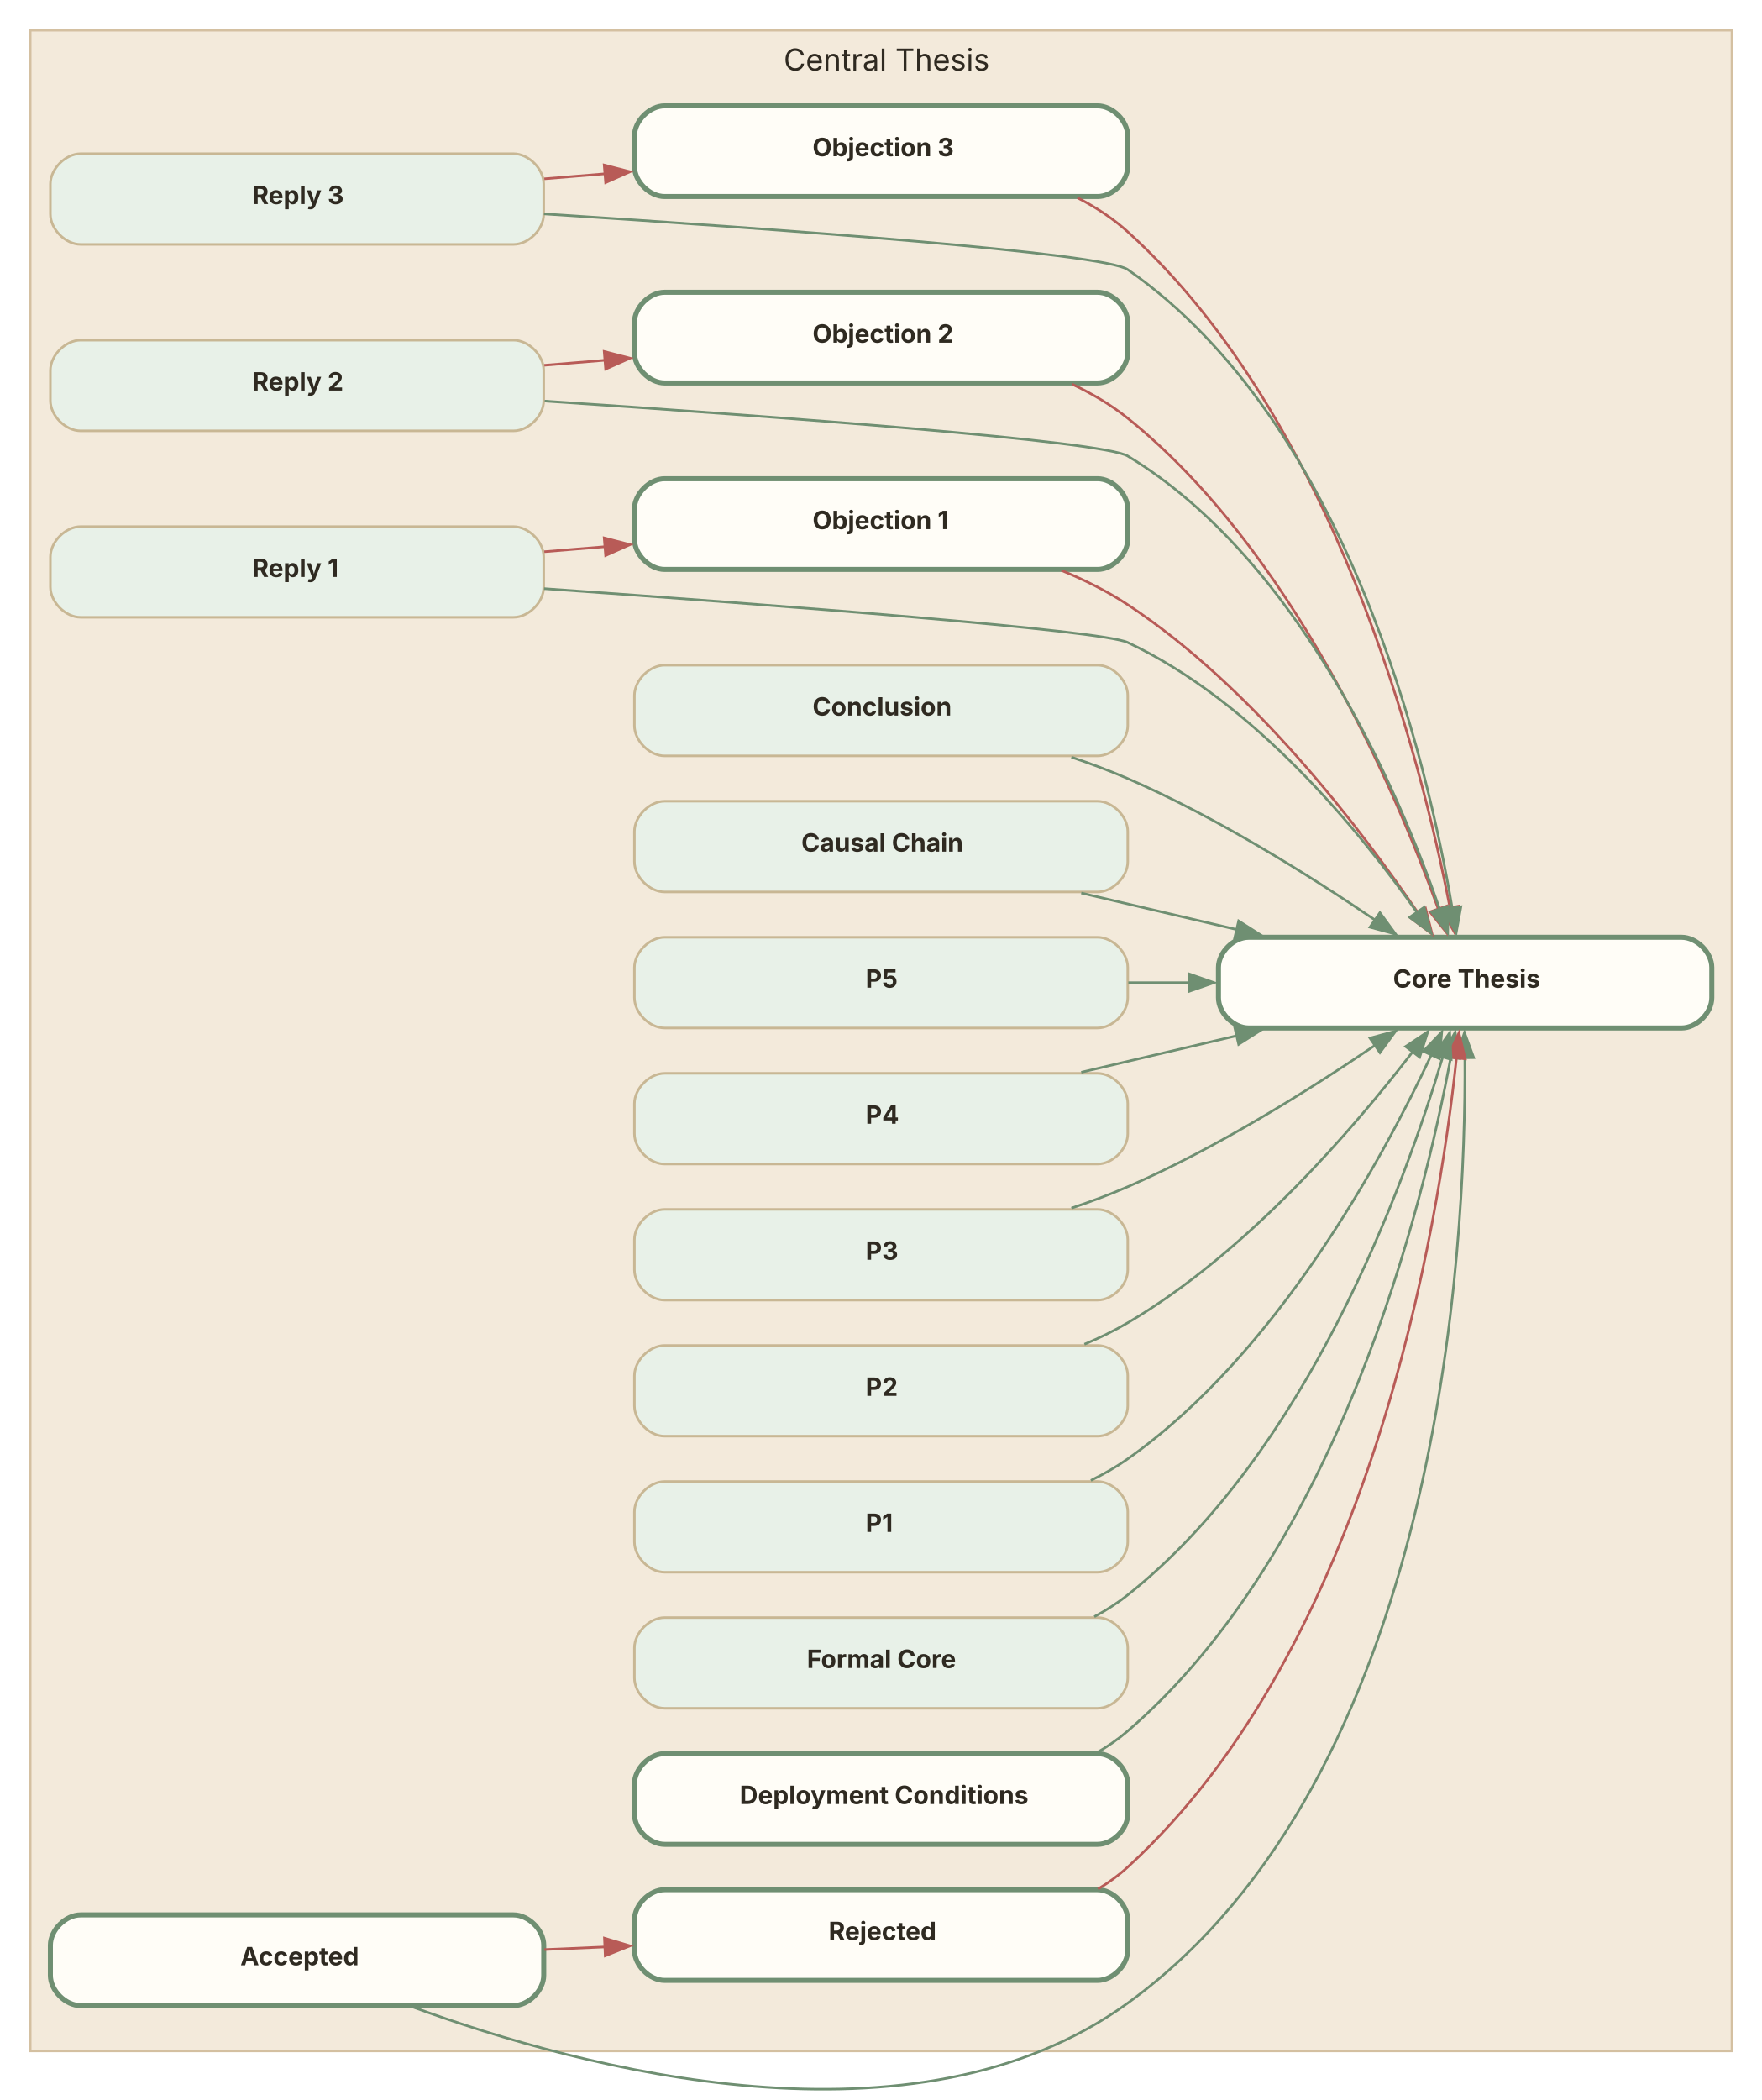
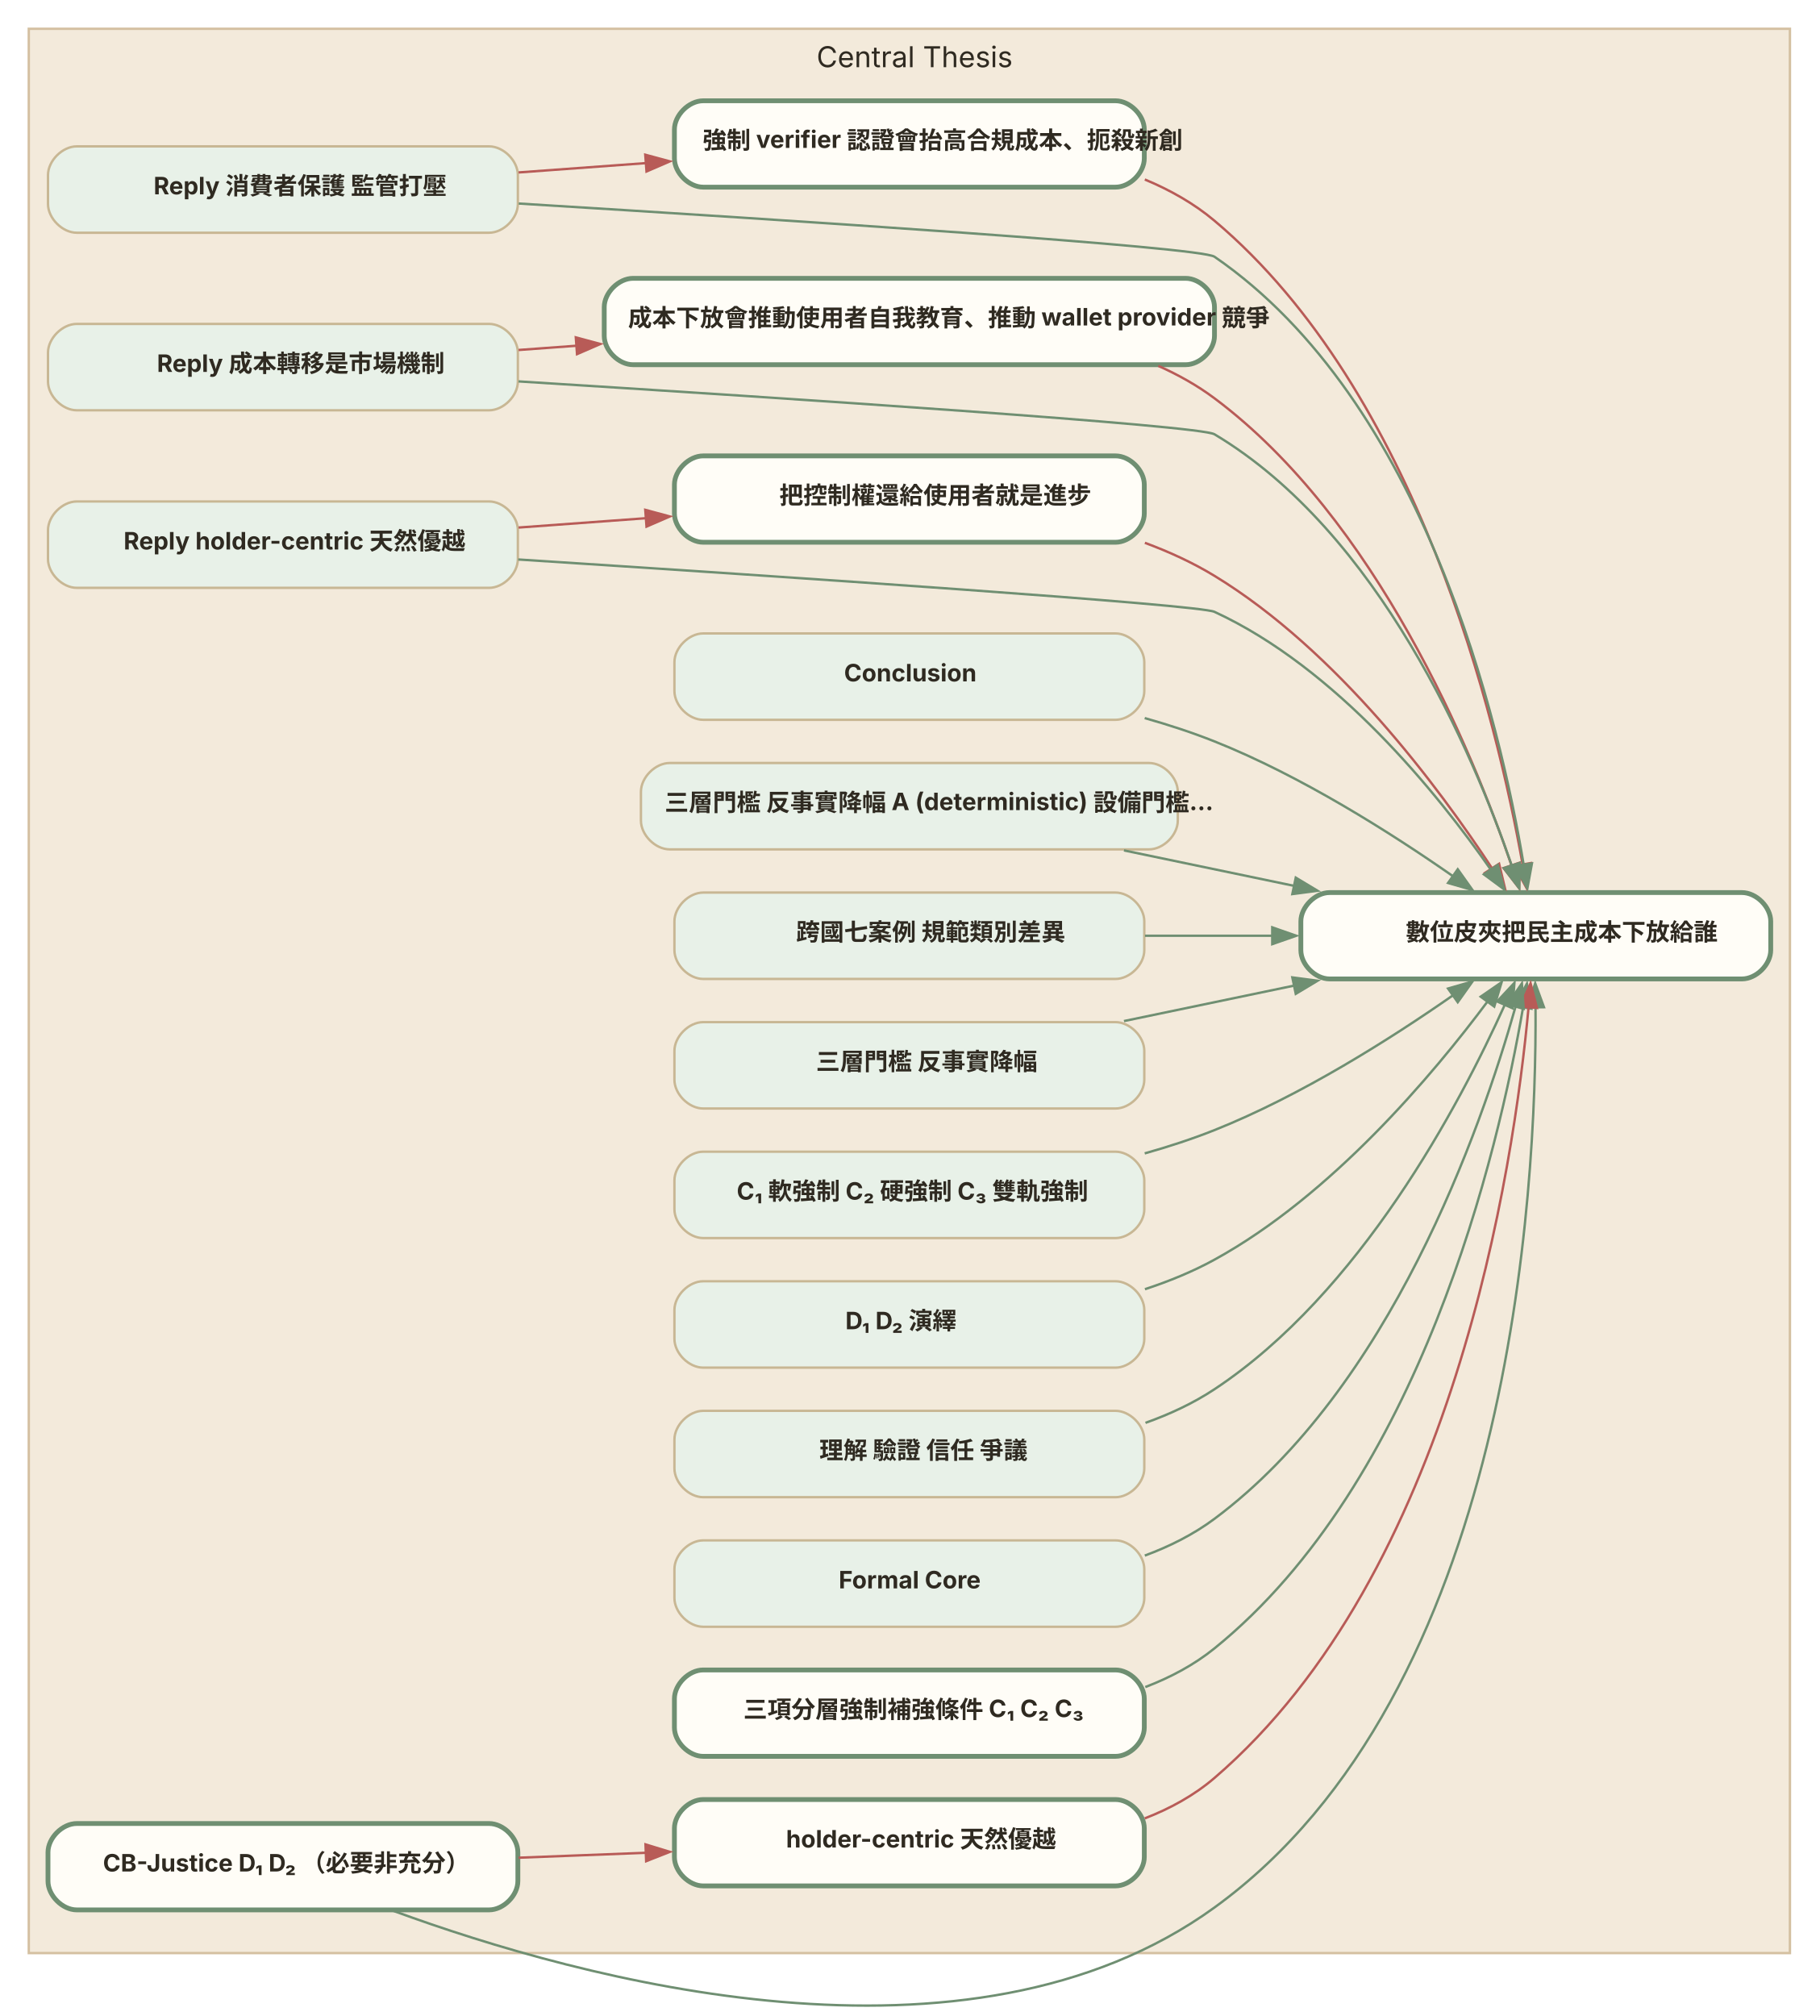
- <svg xmlns="http://www.w3.org/2000/svg" xmlns:xlink="http://www.w3.org/1999/xlink" class="argdown-summary-map" width="604pt" height="720pt" viewBox="0.00 0.00 604.00 720.00">
-   <g id="graph0" class="graph" transform="scale(0.863859 0.863859) rotate(0) translate(4 829.47)">
+ <svg xmlns="http://www.w3.org/2000/svg" xmlns:xlink="http://www.w3.org/1999/xlink" class="argdown-summary-map" width="650pt" height="720pt" viewBox="0.00 0.00 650.00 720.00">
+   <g id="graph0" class="graph" transform="scale(0.856916 0.856916) rotate(0) translate(4 836.22)">
    <g id="clust1" class="cluster">
-       <polygon fill="#f3eadb" stroke="#d4c0a1" points="8,-15.47 8,-817.47 683.52,-817.47 683.52,-15.47 8,-15.47" />
-       <text xml:space="preserve" text-anchor="start" x="307.08" y="-801.47" font-family="Inter, ui-sans-serif, system-ui, -apple-system, BlinkMacSystemFont, Segoe UI, sans-serif" font-size="12.00" fill="#2f2a21">Central Thesis</text>
+       <polygon fill="#f3eadb" stroke="#d4c0a1" points="8,-22.22 8,-824.22 742.02,-824.22 742.02,-22.22 8,-22.22" />
+       <text xml:space="preserve" text-anchor="start" x="336.33" y="-808.22" font-family="Inter, ui-sans-serif, system-ui, -apple-system, BlinkMacSystemFont, Segoe UI, sans-serif" font-size="12.00" fill="#2f2a21">Central Thesis</text>
    </g>
    <g id="node1" class="node">
      <g id="a_node1">
-         <a xlink:title="Core Thesis">
-           <path fill="#fffdf7" stroke="#6f8f72" stroke-width="2" d="M663.52,-457.47C663.52,-457.47 491.68,-457.47 491.68,-457.47 485.68,-457.47 479.68,-451.47 479.68,-445.47 479.68,-445.47 479.68,-433.47 479.68,-433.47 479.68,-427.47 485.68,-421.47 491.68,-421.47 491.68,-421.47 663.52,-421.47 663.52,-421.47 669.52,-421.47 675.52,-427.47 675.52,-433.47 675.52,-433.47 675.52,-445.47 675.52,-445.47 675.52,-451.47 669.52,-457.47 663.52,-457.47" />
-           <text xml:space="preserve" text-anchor="start" x="548.98" y="-437.47" font-family="Inter, ui-sans-serif, system-ui, -apple-system, BlinkMacSystemFont, Segoe UI, sans-serif" font-weight="bold" font-size="10.00" fill="#2f2a21">Core Thesis</text>
+         <a xlink:title="數位皮夾把民主成本下放給誰">
+           <path fill="#fffdf7" stroke="#6f8f72" stroke-width="2" d="M722.02,-464.22C722.02,-464.22 550.18,-464.22 550.18,-464.22 544.18,-464.22 538.18,-458.22 538.18,-452.22 538.18,-452.22 538.18,-440.22 538.18,-440.22 538.18,-434.22 544.18,-428.22 550.18,-428.22 550.18,-428.22 722.02,-428.22 722.02,-428.22 728.02,-428.22 734.02,-434.22 734.02,-440.22 734.02,-440.22 734.02,-452.22 734.02,-452.22 734.02,-458.22 728.02,-464.22 722.02,-464.22" />
+           <text xml:space="preserve" text-anchor="start" x="581.92" y="-444.22" font-family="Inter, ui-sans-serif, system-ui, -apple-system, BlinkMacSystemFont, Segoe UI, sans-serif" font-weight="bold" font-size="10.00" fill="#2f2a21">數位皮夾把民主成本下放給誰</text>
        </a>
      </g>
    </g>
    <g id="node2" class="node">
      <g id="a_node2">
-         <a xlink:title="Accepted">
-           <path fill="#fffdf7" stroke="#6f8f72" stroke-width="2" d="M199.84,-69.47C199.84,-69.47 28,-69.47 28,-69.47 22,-69.47 16,-63.47 16,-57.47 16,-57.47 16,-45.47 16,-45.47 16,-39.47 22,-33.47 28,-33.47 28,-33.47 199.84,-33.47 199.84,-33.47 205.84,-33.47 211.84,-39.47 211.84,-45.47 211.84,-45.47 211.84,-57.47 211.84,-57.47 211.84,-63.47 205.84,-69.47 199.84,-69.47" />
-           <text xml:space="preserve" text-anchor="start" x="91.41" y="-49.47" font-family="Inter, ui-sans-serif, system-ui, -apple-system, BlinkMacSystemFont, Segoe UI, sans-serif" font-weight="bold" font-size="10.00" fill="#2f2a21">Accepted</text>
+         <a xlink:title="CB-Justice D₁ D₂ （必要非充分）">
+           <path fill="#fffdf7" stroke="#6f8f72" stroke-width="2" d="M199.84,-76.22C199.84,-76.22 28,-76.22 28,-76.22 22,-76.22 16,-70.22 16,-64.22 16,-64.22 16,-52.22 16,-52.22 16,-46.22 22,-40.22 28,-40.22 28,-40.22 199.84,-40.22 199.84,-40.22 205.84,-40.22 211.84,-46.22 211.84,-52.22 211.84,-52.22 211.84,-64.22 211.84,-64.22 211.84,-70.22 205.84,-76.22 199.84,-76.22" />
+           <text xml:space="preserve" text-anchor="start" x="38.91" y="-56.22" font-family="Inter, ui-sans-serif, system-ui, -apple-system, BlinkMacSystemFont, Segoe UI, sans-serif" font-weight="bold" font-size="10.00" fill="#2f2a21">CB-Justice D₁ D₂ （必要非充分）</text>
        </a>
      </g>
    </g>
    <g id="edge2" class="edge">
      <g id="a_edge2">
        <a xlink:title="support">
-           <path fill="none" stroke="#6f8f72" d="M159.49,-33.04C227.73,-8.07 359.09,26.8 443.68,-34.47 567.42,-124.09 578.02,-332.56 577.5,-409.9" />
-           <polygon fill="#6f8f72" stroke="#6f8f72" points="574,-409.59 577.35,-419.64 581,-409.69 574,-409.59" />
+           <path fill="none" stroke="#6f8f72" d="M160.06,-39.78C238.04,-11.2 399.44,33.19 502.18,-41.22 625.91,-130.84 636.52,-339.32 635.99,-416.66" />
+           <polygon fill="#6f8f72" stroke="#6f8f72" points="632.5,-416.34 635.85,-426.39 639.5,-416.44 632.5,-416.34" />
        </a>
      </g>
    </g>
    <g id="node4" class="node">
      <g id="a_node4">
-         <a xlink:title="Rejected">
-           <path fill="#fffdf7" stroke="#6f8f72" stroke-width="2" d="M431.68,-79.47C431.68,-79.47 259.84,-79.47 259.84,-79.47 253.84,-79.47 247.84,-73.47 247.84,-67.47 247.84,-67.47 247.84,-55.47 247.84,-55.47 247.84,-49.47 253.84,-43.47 259.84,-43.47 259.84,-43.47 431.68,-43.47 431.68,-43.47 437.68,-43.47 443.68,-49.47 443.68,-55.47 443.68,-55.47 443.68,-67.47 443.68,-67.47 443.68,-73.47 437.68,-79.47 431.68,-79.47" />
-           <text xml:space="preserve" text-anchor="start" x="324.92" y="-59.47" font-family="Inter, ui-sans-serif, system-ui, -apple-system, BlinkMacSystemFont, Segoe UI, sans-serif" font-weight="bold" font-size="10.00" fill="#2f2a21">Rejected</text>
+         <a xlink:title="holder-centric 天然優越">
+           <path fill="#fffdf7" stroke="#6f8f72" stroke-width="2" d="M460.93,-86.22C460.93,-86.22 289.09,-86.22 289.09,-86.22 283.09,-86.22 277.09,-80.22 277.09,-74.22 277.09,-74.22 277.09,-62.22 277.09,-62.22 277.09,-56.22 283.09,-50.22 289.09,-50.22 289.09,-50.22 460.93,-50.22 460.93,-50.22 466.93,-50.22 472.93,-56.22 472.93,-62.22 472.93,-62.22 472.93,-74.22 472.93,-74.22 472.93,-80.22 466.93,-86.22 460.93,-86.22" />
+           <text xml:space="preserve" text-anchor="start" x="323.61" y="-66.22" font-family="Inter, ui-sans-serif, system-ui, -apple-system, BlinkMacSystemFont, Segoe UI, sans-serif" font-weight="bold" font-size="10.00" fill="#2f2a21">holder-centric 天然優越</text>
        </a>
      </g>
    </g>
    <g id="edge11" class="edge">
      <g id="a_edge11">
        <a xlink:title="attack">
-           <path fill="none" stroke="#b85b57" d="M212.06,-55.7C220.05,-56.04 228.17,-56.4 236.24,-56.75" />
-           <polygon fill="#b85b57" stroke="#b85b57" points="235.94,-60.24 246.09,-57.18 236.25,-53.24 235.94,-60.24" />
+           <path fill="none" stroke="#b85b57" d="M212.13,-61.97C229.45,-62.64 247.58,-63.34 265.2,-64.02" />
+           <polygon fill="#b85b57" stroke="#b85b57" points="265.04,-67.52 275.17,-64.41 265.31,-60.52 265.04,-67.52" />
        </a>
      </g>
    </g>
    <g id="node3" class="node">
      <g id="a_node3">
-         <a xlink:title="Deployment Conditions">
-           <path fill="#fffdf7" stroke="#6f8f72" stroke-width="2" d="M431.68,-133.47C431.68,-133.47 259.84,-133.47 259.84,-133.47 253.84,-133.47 247.84,-127.47 247.84,-121.47 247.84,-121.47 247.84,-109.47 247.84,-109.47 247.84,-103.47 253.84,-97.47 259.84,-97.47 259.84,-97.47 431.68,-97.47 431.68,-97.47 437.68,-97.47 443.68,-103.47 443.68,-109.47 443.68,-109.47 443.68,-121.47 443.68,-121.47 443.68,-127.47 437.68,-133.47 431.68,-133.47" />
-           <text xml:space="preserve" text-anchor="start" x="289.65" y="-113.47" font-family="Inter, ui-sans-serif, system-ui, -apple-system, BlinkMacSystemFont, Segoe UI, sans-serif" font-weight="bold" font-size="10.00" fill="#2f2a21">Deployment Conditions</text>
+         <a xlink:title="三項分層強制補強條件 C₁ C₂ C₃">
+           <path fill="#fffdf7" stroke="#6f8f72" stroke-width="2" d="M460.93,-140.22C460.93,-140.22 289.09,-140.22 289.09,-140.22 283.09,-140.22 277.09,-134.22 277.09,-128.22 277.09,-128.22 277.09,-116.22 277.09,-116.22 277.09,-110.22 283.09,-104.22 289.09,-104.22 289.09,-104.22 460.93,-104.22 460.93,-104.22 466.93,-104.22 472.93,-110.22 472.93,-116.22 472.93,-116.22 472.93,-128.22 472.93,-128.22 472.93,-134.22 466.93,-140.22 460.93,-140.22" />
+           <text xml:space="preserve" text-anchor="start" x="305.83" y="-120.22" font-family="Inter, ui-sans-serif, system-ui, -apple-system, BlinkMacSystemFont, Segoe UI, sans-serif" font-weight="bold" font-size="10.00" fill="#2f2a21">三項分層強制補強條件 C₁ C₂ C₃</text>
        </a>
      </g>
    </g>
    <g id="edge9" class="edge">
      <g id="a_edge9">
        <a xlink:title="support">
-           <path fill="none" stroke="#6f8f72" d="M431.18,-133.71C435.63,-136.26 439.84,-139.16 443.68,-142.47 527.59,-214.71 560.93,-350.42 571.94,-410.07" />
-           <polygon fill="#6f8f72" stroke="#6f8f72" points="568.47,-410.54 573.65,-419.78 575.37,-409.33 568.47,-410.54" />
+           <path fill="none" stroke="#6f8f72" d="M473.34,-133.09C483.76,-137.07 493.65,-142.32 502.18,-149.22 588.24,-218.88 620.43,-355.97 630.8,-416.4" />
+           <polygon fill="#6f8f72" stroke="#6f8f72" points="627.34,-416.95 632.4,-426.26 634.25,-415.83 627.34,-416.95" />
        </a>
      </g>
    </g>
    <g id="edge12" class="edge">
      <g id="a_edge12">
        <a xlink:title="attack">
-           <path fill="none" stroke="#b85b57" d="M431.86,-79.72C436.09,-82.27 440.07,-85.17 443.68,-88.47 540.15,-176.59 567.04,-342.01 574.17,-409.57" />
-           <polygon fill="#b85b57" stroke="#b85b57" points="570.68,-409.89 575.14,-419.5 577.65,-409.21 570.68,-409.89" />
+           <path fill="none" stroke="#b85b57" d="M473.12,-78.36C483.69,-82.45 493.68,-87.92 502.18,-95.22 601.72,-180.75 626.91,-348.96 633.12,-416.81" />
+           <polygon fill="#b85b57" stroke="#b85b57" points="629.6,-416.73 633.92,-426.4 636.58,-416.14 629.6,-416.73" />
        </a>
      </g>
    </g>
    <g id="node5" class="node">
      <g id="a_node5">
-         <a xlink:title="Objection 1">
-           <path fill="#fffdf7" stroke="#6f8f72" stroke-width="2" d="M431.68,-639.47C431.68,-639.47 259.84,-639.47 259.84,-639.47 253.84,-639.47 247.84,-633.47 247.84,-627.47 247.84,-627.47 247.84,-615.47 247.84,-615.47 247.84,-609.47 253.84,-603.47 259.84,-603.47 259.84,-603.47 431.68,-603.47 431.68,-603.47 437.68,-603.47 443.68,-609.47 443.68,-615.47 443.68,-615.47 443.68,-627.47 443.68,-627.47 443.68,-633.47 437.68,-639.47 431.68,-639.47" />
-           <text xml:space="preserve" text-anchor="start" x="318.53" y="-619.47" font-family="Inter, ui-sans-serif, system-ui, -apple-system, BlinkMacSystemFont, Segoe UI, sans-serif" font-weight="bold" font-size="10.00" fill="#2f2a21">Objection 1</text>
+         <a xlink:title="把控制權還給使用者就是進步">
+           <path fill="#fffdf7" stroke="#6f8f72" stroke-width="2" d="M460.93,-646.22C460.93,-646.22 289.09,-646.22 289.09,-646.22 283.09,-646.22 277.09,-640.22 277.09,-634.22 277.09,-634.22 277.09,-622.22 277.09,-622.22 277.09,-616.22 283.09,-610.22 289.09,-610.22 289.09,-610.22 460.93,-610.22 460.93,-610.22 466.93,-610.22 472.93,-616.22 472.93,-622.22 472.93,-622.22 472.93,-634.22 472.93,-634.22 472.93,-640.22 466.93,-646.22 460.93,-646.22" />
+           <text xml:space="preserve" text-anchor="start" x="320.83" y="-626.22" font-family="Inter, ui-sans-serif, system-ui, -apple-system, BlinkMacSystemFont, Segoe UI, sans-serif" font-weight="bold" font-size="10.00" fill="#2f2a21">把控制權還給使用者就是進步</text>
        </a>
      </g>
    </g>
    <g id="edge14" class="edge">
      <g id="a_edge14">
        <a xlink:title="attack">
-           <path fill="none" stroke="#b85b57" d="M417.38,-603.07C426.59,-599.28 435.61,-594.78 443.68,-589.47 493.67,-556.55 536.49,-500.14 559.21,-466.68" />
-           <polygon fill="#b85b57" stroke="#b85b57" points="561.87,-469 564.5,-458.74 556.04,-465.12 561.87,-469" />
+           <path fill="none" stroke="#b85b57" d="M473.17,-609.99C483.33,-606.22 493.2,-601.69 502.18,-596.22 553.3,-565.09 595.73,-508.07 618.07,-474.01" />
+           <polygon fill="#b85b57" stroke="#b85b57" points="620.81,-476.22 623.27,-465.91 614.92,-472.43 620.81,-476.22" />
        </a>
      </g>
    </g>
    <g id="node6" class="node">
      <g id="a_node6">
-         <a xlink:title="Objection 2">
-           <path fill="#fffdf7" stroke="#6f8f72" stroke-width="2" d="M431.68,-713.47C431.68,-713.47 259.84,-713.47 259.84,-713.47 253.84,-713.47 247.84,-707.47 247.84,-701.47 247.84,-701.47 247.84,-689.47 247.84,-689.47 247.84,-683.47 253.84,-677.47 259.84,-677.47 259.84,-677.47 431.68,-677.47 431.68,-677.47 437.68,-677.47 443.68,-683.47 443.68,-689.47 443.68,-689.47 443.68,-701.47 443.68,-701.47 443.68,-707.47 437.68,-713.47 431.68,-713.47" />
-           <text xml:space="preserve" text-anchor="start" x="318.53" y="-693.47" font-family="Inter, ui-sans-serif, system-ui, -apple-system, BlinkMacSystemFont, Segoe UI, sans-serif" font-weight="bold" font-size="10.00" fill="#2f2a21">Objection 2</text>
+         <a xlink:title="成本下放會推動使用者自我教育、推動 wallet provider 競爭">
+           <path fill="#fffdf7" stroke="#6f8f72" stroke-width="2" d="M490.18,-720.22C490.18,-720.22 259.84,-720.22 259.84,-720.22 253.84,-720.22 247.84,-714.22 247.84,-708.22 247.84,-708.22 247.84,-696.22 247.84,-696.22 247.84,-690.22 253.84,-684.22 259.84,-684.22 259.84,-684.22 490.18,-684.22 490.18,-684.22 496.18,-684.22 502.18,-690.22 502.18,-696.22 502.18,-696.22 502.18,-708.22 502.18,-708.22 502.18,-714.22 496.18,-720.22 490.18,-720.22" />
+           <text xml:space="preserve" text-anchor="start" x="257.76" y="-700.22" font-family="Inter, ui-sans-serif, system-ui, -apple-system, BlinkMacSystemFont, Segoe UI, sans-serif" font-weight="bold" font-size="10.00" fill="#2f2a21">成本下放會推動使用者自我教育、推動 wallet provider 競爭</text>
        </a>
      </g>
    </g>
    <g id="edge17" class="edge">
      <g id="a_edge17">
        <a xlink:title="attack">
-           <path fill="none" stroke="#b85b57" d="M421.61,-676.98C429.5,-673.25 437.05,-668.8 443.68,-663.47 509.29,-610.73 549.76,-516.25 566.97,-468.62" />
-           <polygon fill="#b85b57" stroke="#b85b57" points="570.24,-469.86 570.25,-459.27 563.63,-467.55 570.24,-469.86" />
+           <path fill="none" stroke="#b85b57" d="M478.75,-683.74C487.08,-680.02 495.03,-675.57 502.18,-670.22 569.77,-619.7 609.45,-523.81 625.99,-475.54" />
+           <polygon fill="#b85b57" stroke="#b85b57" points="629.31,-476.65 629.14,-466.06 622.67,-474.44 629.31,-476.65" />
        </a>
      </g>
    </g>
    <g id="node7" class="node">
      <g id="a_node7">
-         <a xlink:title="Objection 3">
-           <path fill="#fffdf7" stroke="#6f8f72" stroke-width="2" d="M431.68,-787.47C431.68,-787.47 259.84,-787.47 259.84,-787.47 253.84,-787.47 247.84,-781.47 247.84,-775.47 247.84,-775.47 247.84,-763.47 247.84,-763.47 247.84,-757.47 253.84,-751.47 259.84,-751.47 259.84,-751.47 431.68,-751.47 431.68,-751.47 437.68,-751.47 443.68,-757.47 443.68,-763.47 443.68,-763.47 443.68,-775.47 443.68,-775.47 443.68,-781.47 437.68,-787.47 431.68,-787.47" />
-           <text xml:space="preserve" text-anchor="start" x="318.53" y="-767.47" font-family="Inter, ui-sans-serif, system-ui, -apple-system, BlinkMacSystemFont, Segoe UI, sans-serif" font-weight="bold" font-size="10.00" fill="#2f2a21">Objection 3</text>
+         <a xlink:title="強制 verifier 認證會抬高合規成本、扼殺新創">
+           <path fill="#fffdf7" stroke="#6f8f72" stroke-width="2" d="M460.93,-794.22C460.93,-794.22 289.09,-794.22 289.09,-794.22 283.09,-794.22 277.09,-788.22 277.09,-782.22 277.09,-782.22 277.09,-770.22 277.09,-770.22 277.09,-764.22 283.09,-758.22 289.09,-758.22 289.09,-758.22 460.93,-758.22 460.93,-758.22 466.93,-758.22 472.93,-764.22 472.93,-770.22 472.93,-770.22 472.93,-782.22 472.93,-782.22 472.93,-788.22 466.93,-794.22 460.93,-794.22" />
+           <text xml:space="preserve" text-anchor="start" x="288.87" y="-774.22" font-family="Inter, ui-sans-serif, system-ui, -apple-system, BlinkMacSystemFont, Segoe UI, sans-serif" font-weight="bold" font-size="10.00" fill="#2f2a21">強制 verifier 認證會抬高合規成本、扼殺新創</text>
        </a>
      </g>
    </g>
    <g id="edge20" class="edge">
      <g id="a_edge20">
        <a xlink:title="attack">
-           <path fill="none" stroke="#b85b57" d="M423.69,-750.99C430.93,-747.27 437.77,-742.82 443.68,-737.47 525.84,-663.18 560.04,-528.53 571.61,-469.06" />
-           <polygon fill="#b85b57" stroke="#b85b57" points="575.02,-469.84 573.41,-459.37 568.14,-468.57 575.02,-469.84" />
+           <path fill="none" stroke="#b85b57" d="M473.15,-761.41C483.66,-757.04 493.62,-751.43 502.18,-744.22 587.11,-672.71 619.9,-536.02 630.61,-475.88" />
+           <polygon fill="#b85b57" stroke="#b85b57" points="634.05,-476.52 632.27,-466.07 627.15,-475.35 634.05,-476.52" />
        </a>
      </g>
    </g>
    <g id="node8" class="node">
      <g id="a_node8">
        <a xlink:title="Formal Core">
-           <path fill="#e8f1e8" stroke="#c8b794" d="M431.68,-187.47C431.68,-187.47 259.84,-187.47 259.84,-187.47 253.84,-187.47 247.84,-181.47 247.84,-175.47 247.84,-175.47 247.84,-163.47 247.84,-163.47 247.84,-157.47 253.84,-151.47 259.84,-151.47 259.84,-151.47 431.68,-151.47 431.68,-151.47 437.68,-151.47 443.68,-157.47 443.68,-163.47 443.68,-163.47 443.68,-175.47 443.68,-175.47 443.68,-181.47 437.68,-187.47 431.68,-187.47" />
-           <text xml:space="preserve" text-anchor="start" x="316.31" y="-167.47" font-family="Inter, ui-sans-serif, system-ui, -apple-system, BlinkMacSystemFont, Segoe UI, sans-serif" font-weight="bold" font-size="10.00" fill="#2f2a21">Formal Core</text>
+           <path fill="#e8f1e8" stroke="#c8b794" d="M460.93,-194.22C460.93,-194.22 289.09,-194.22 289.09,-194.22 283.09,-194.22 277.09,-188.22 277.09,-182.22 277.09,-182.22 277.09,-170.22 277.09,-170.22 277.09,-164.22 283.09,-158.22 289.09,-158.22 289.09,-158.22 460.93,-158.22 460.93,-158.22 466.93,-158.22 472.93,-164.22 472.93,-170.22 472.93,-170.22 472.93,-182.22 472.93,-182.22 472.93,-188.22 466.93,-194.22 460.93,-194.22" />
+           <text xml:space="preserve" text-anchor="start" x="345.56" y="-174.22" font-family="Inter, ui-sans-serif, system-ui, -apple-system, BlinkMacSystemFont, Segoe UI, sans-serif" font-weight="bold" font-size="10.00" fill="#2f2a21">Formal Core</text>
        </a>
      </g>
    </g>
    <g id="edge1" class="edge">
      <g id="a_edge1">
        <a xlink:title="support">
-           <path fill="none" stroke="#6f8f72" d="M430.4,-187.83C435.1,-190.35 439.58,-193.21 443.68,-196.47 514.96,-253.05 553.49,-358.78 568.74,-410.07" />
-           <polygon fill="#6f8f72" stroke="#6f8f72" points="565.34,-410.91 571.47,-419.56 572.07,-408.98 565.34,-410.91" />
+           <path fill="none" stroke="#6f8f72" d="M473.14,-187.89C483.53,-191.73 493.47,-196.73 502.18,-203.22 575.32,-257.74 613.06,-364.92 627.69,-416.76" />
+           <polygon fill="#6f8f72" stroke="#6f8f72" points="624.3,-417.62 630.3,-426.35 631.05,-415.78 624.3,-417.62" />
        </a>
      </g>
    </g>
    <g id="node9" class="node">
      <g id="a_node9">
-         <a xlink:title="P1">
-           <path fill="#e8f1e8" stroke="#c8b794" d="M431.68,-241.47C431.68,-241.47 259.84,-241.47 259.84,-241.47 253.84,-241.47 247.84,-235.47 247.84,-229.47 247.84,-229.47 247.84,-217.47 247.84,-217.47 247.84,-211.47 253.84,-205.47 259.84,-205.47 259.84,-205.47 431.68,-205.47 431.68,-205.47 437.68,-205.47 443.68,-211.47 443.68,-217.47 443.68,-217.47 443.68,-229.47 443.68,-229.47 443.68,-235.47 437.68,-241.47 431.68,-241.47" />
-           <text xml:space="preserve" text-anchor="start" x="339.64" y="-221.47" font-family="Inter, ui-sans-serif, system-ui, -apple-system, BlinkMacSystemFont, Segoe UI, sans-serif" font-weight="bold" font-size="10.00" fill="#2f2a21">P1</text>
+         <a xlink:title="理解 驗證 信任 爭議">
+           <path fill="#e8f1e8" stroke="#c8b794" d="M460.93,-248.22C460.93,-248.22 289.09,-248.22 289.09,-248.22 283.09,-248.22 277.09,-242.22 277.09,-236.22 277.09,-236.22 277.09,-224.22 277.09,-224.22 277.09,-218.22 283.09,-212.22 289.09,-212.22 289.09,-212.22 460.93,-212.22 460.93,-212.22 466.93,-212.22 472.93,-218.22 472.93,-224.22 472.93,-224.22 472.93,-236.22 472.93,-236.22 472.93,-242.22 466.93,-248.22 460.93,-248.22" />
+           <text xml:space="preserve" text-anchor="start" x="337.5" y="-228.22" font-family="Inter, ui-sans-serif, system-ui, -apple-system, BlinkMacSystemFont, Segoe UI, sans-serif" font-weight="bold" font-size="10.00" fill="#2f2a21">理解 驗證 信任 爭議</text>
        </a>
      </g>
    </g>
    <g id="edge3" class="edge">
      <g id="a_edge3">
        <a xlink:title="support">
-           <path fill="none" stroke="#6f8f72" d="M429.03,-241.9C434.18,-244.41 439.11,-247.25 443.68,-250.47 502.94,-292.31 544.81,-369.35 564.28,-410.98" />
-           <polygon fill="#6f8f72" stroke="#6f8f72" points="561,-412.22 568.33,-419.87 567.37,-409.31 561,-412.22" />
+           <path fill="none" stroke="#6f8f72" d="M473.42,-243.21C483.59,-246.83 493.4,-251.41 502.18,-257.22 562.84,-297.34 604.24,-375.43 623.24,-417.58" />
+           <polygon fill="#6f8f72" stroke="#6f8f72" points="619.97,-418.83 627.19,-426.59 626.38,-416.02 619.97,-418.83" />
        </a>
      </g>
    </g>
    <g id="node10" class="node">
      <g id="a_node10">
-         <a xlink:title="P2">
-           <path fill="#e8f1e8" stroke="#c8b794" d="M431.68,-295.47C431.68,-295.47 259.84,-295.47 259.84,-295.47 253.84,-295.47 247.84,-289.47 247.84,-283.47 247.84,-283.47 247.84,-271.47 247.84,-271.47 247.84,-265.47 253.84,-259.47 259.84,-259.47 259.84,-259.47 431.68,-259.47 431.68,-259.47 437.68,-259.47 443.68,-265.47 443.68,-271.47 443.68,-271.47 443.68,-283.47 443.68,-283.47 443.68,-289.47 437.68,-295.47 431.68,-295.47" />
-           <text xml:space="preserve" text-anchor="start" x="339.64" y="-275.47" font-family="Inter, ui-sans-serif, system-ui, -apple-system, BlinkMacSystemFont, Segoe UI, sans-serif" font-weight="bold" font-size="10.00" fill="#2f2a21">P2</text>
+         <a xlink:title="D₁ D₂ 演繹">
+           <path fill="#e8f1e8" stroke="#c8b794" d="M460.93,-302.22C460.93,-302.22 289.09,-302.22 289.09,-302.22 283.09,-302.22 277.09,-296.22 277.09,-290.22 277.09,-290.22 277.09,-278.22 277.09,-278.22 277.09,-272.22 283.09,-266.22 289.09,-266.22 289.09,-266.22 460.93,-266.22 460.93,-266.22 466.93,-266.22 472.93,-272.22 472.93,-278.22 472.93,-278.22 472.93,-290.22 472.93,-290.22 472.93,-296.22 466.93,-302.22 460.93,-302.22" />
+           <text xml:space="preserve" text-anchor="start" x="348.34" y="-282.22" font-family="Inter, ui-sans-serif, system-ui, -apple-system, BlinkMacSystemFont, Segoe UI, sans-serif" font-weight="bold" font-size="10.00" fill="#2f2a21">D₁ D₂ 演繹</text>
        </a>
      </g>
    </g>
    <g id="edge4" class="edge">
      <g id="a_edge4">
        <a xlink:title="support">
-           <path fill="none" stroke="#6f8f72" d="M426.47,-295.95C432.45,-298.45 438.26,-301.28 443.68,-304.47 491.19,-332.46 533.48,-381.69 557.01,-412.33" />
-           <polygon fill="#6f8f72" stroke="#6f8f72" points="553.97,-414.12 562.79,-420 559.56,-409.9 553.97,-414.12" />
+           <path fill="none" stroke="#6f8f72" d="M473.19,-298.91C483.28,-302.22 493.14,-306.26 502.18,-311.22 550.78,-337.9 593.01,-387.98 616.18,-419.07" />
+           <polygon fill="#6f8f72" stroke="#6f8f72" points="613.13,-420.83 621.85,-426.84 618.78,-416.7 613.13,-420.83" />
        </a>
      </g>
    </g>
    <g id="node11" class="node">
      <g id="a_node11">
-         <a xlink:title="P3">
-           <path fill="#e8f1e8" stroke="#c8b794" d="M431.68,-349.47C431.68,-349.47 259.84,-349.47 259.84,-349.47 253.84,-349.47 247.84,-343.47 247.84,-337.47 247.84,-337.47 247.84,-325.47 247.84,-325.47 247.84,-319.47 253.84,-313.47 259.84,-313.47 259.84,-313.47 431.68,-313.47 431.68,-313.47 437.68,-313.47 443.68,-319.47 443.68,-325.47 443.68,-325.47 443.68,-337.47 443.68,-337.47 443.68,-343.47 437.68,-349.47 431.68,-349.47" />
-           <text xml:space="preserve" text-anchor="start" x="339.64" y="-329.47" font-family="Inter, ui-sans-serif, system-ui, -apple-system, BlinkMacSystemFont, Segoe UI, sans-serif" font-weight="bold" font-size="10.00" fill="#2f2a21">P3</text>
+         <a xlink:title="C₁ 軟強制 C₂ 硬強制 C₃ 雙軌強制">
+           <path fill="#e8f1e8" stroke="#c8b794" d="M460.93,-356.22C460.93,-356.22 289.09,-356.22 289.09,-356.22 283.09,-356.22 277.09,-350.22 277.09,-344.22 277.09,-344.22 277.09,-332.22 277.09,-332.22 277.09,-326.22 283.09,-320.22 289.09,-320.22 289.09,-320.22 460.93,-320.22 460.93,-320.22 466.93,-320.22 472.93,-326.22 472.93,-332.22 472.93,-332.22 472.93,-344.22 472.93,-344.22 472.93,-350.22 466.93,-356.22 460.93,-356.22" />
+           <text xml:space="preserve" text-anchor="start" x="303.05" y="-336.22" font-family="Inter, ui-sans-serif, system-ui, -apple-system, BlinkMacSystemFont, Segoe UI, sans-serif" font-weight="bold" font-size="10.00" fill="#2f2a21">C₁ 軟強制 C₂ 硬強制 C₃ 雙軌強制</text>
        </a>
      </g>
    </g>
    <g id="edge5" class="edge">
      <g id="a_edge5">
        <a xlink:title="support">
-           <path fill="none" stroke="#6f8f72" d="M421.31,-349.97C428.97,-352.54 436.55,-355.37 443.68,-358.47 478.85,-373.73 515.86,-396.96 541.87,-414.63" />
-           <polygon fill="#6f8f72" stroke="#6f8f72" points="539.81,-417.46 550.03,-420.24 543.78,-411.69 539.81,-417.46" />
+           <path fill="none" stroke="#6f8f72" d="M473.1,-355.51C483.06,-358.31 492.92,-361.53 502.18,-365.22 538.24,-379.59 575.68,-403.34 601.6,-421.41" />
+           <polygon fill="#6f8f72" stroke="#6f8f72" points="599.53,-424.23 609.71,-427.16 603.57,-418.52 599.53,-424.23" />
        </a>
      </g>
    </g>
    <g id="node12" class="node">
      <g id="a_node12">
-         <a xlink:title="P4">
-           <path fill="#e8f1e8" stroke="#c8b794" d="M431.68,-403.47C431.68,-403.47 259.84,-403.47 259.84,-403.47 253.84,-403.47 247.84,-397.47 247.84,-391.47 247.84,-391.47 247.84,-379.47 247.84,-379.47 247.84,-373.47 253.84,-367.47 259.84,-367.47 259.84,-367.47 431.68,-367.47 431.68,-367.47 437.68,-367.47 443.68,-373.47 443.68,-379.47 443.68,-379.47 443.68,-391.47 443.68,-391.47 443.68,-397.47 437.68,-403.47 431.68,-403.47" />
-           <text xml:space="preserve" text-anchor="start" x="339.64" y="-383.47" font-family="Inter, ui-sans-serif, system-ui, -apple-system, BlinkMacSystemFont, Segoe UI, sans-serif" font-weight="bold" font-size="10.00" fill="#2f2a21">P4</text>
+         <a xlink:title="三層門檻 反事實降幅">
+           <path fill="#e8f1e8" stroke="#c8b794" d="M460.93,-410.22C460.93,-410.22 289.09,-410.22 289.09,-410.22 283.09,-410.22 277.09,-404.22 277.09,-398.22 277.09,-398.22 277.09,-386.22 277.09,-386.22 277.09,-380.22 283.09,-374.22 289.09,-374.22 289.09,-374.22 460.93,-374.22 460.93,-374.22 466.93,-374.22 472.93,-380.22 472.93,-386.22 472.93,-386.22 472.93,-398.22 472.93,-398.22 472.93,-404.22 466.93,-410.22 460.93,-410.22" />
+           <text xml:space="preserve" text-anchor="start" x="336.11" y="-390.22" font-family="Inter, ui-sans-serif, system-ui, -apple-system, BlinkMacSystemFont, Segoe UI, sans-serif" font-weight="bold" font-size="10.00" fill="#2f2a21">三層門檻 反事實降幅</text>
        </a>
      </g>
    </g>
    <g id="edge6" class="edge">
      <g id="a_edge6">
        <a xlink:title="support">
-           <path fill="none" stroke="#6f8f72" d="M425.22,-403.9C445.08,-408.57 466.56,-413.61 486.92,-418.4" />
-           <polygon fill="#6f8f72" stroke="#6f8f72" points="486.1,-421.8 496.64,-420.68 487.7,-414.99 486.1,-421.8" />
+           <path fill="none" stroke="#6f8f72" d="M464.45,-410.66C487.35,-415.43 512.17,-420.6 535.6,-425.49" />
+           <polygon fill="#6f8f72" stroke="#6f8f72" points="534.63,-428.86 545.14,-427.47 536.06,-422.01 534.63,-428.86" />
        </a>
      </g>
    </g>
    <g id="node13" class="node">
      <g id="a_node13">
-         <a xlink:title="P5">
-           <path fill="#e8f1e8" stroke="#c8b794" d="M431.68,-457.47C431.68,-457.47 259.84,-457.47 259.84,-457.47 253.84,-457.47 247.84,-451.47 247.84,-445.47 247.84,-445.47 247.84,-433.47 247.84,-433.47 247.84,-427.47 253.84,-421.47 259.84,-421.47 259.84,-421.47 431.68,-421.47 431.68,-421.47 437.68,-421.47 443.68,-427.47 443.68,-433.47 443.68,-433.47 443.68,-445.47 443.68,-445.47 443.68,-451.47 437.68,-457.47 431.68,-457.47" />
-           <text xml:space="preserve" text-anchor="start" x="339.64" y="-437.47" font-family="Inter, ui-sans-serif, system-ui, -apple-system, BlinkMacSystemFont, Segoe UI, sans-serif" font-weight="bold" font-size="10.00" fill="#2f2a21">P5</text>
+         <a xlink:title="跨國七案例 規範類別差異">
+           <path fill="#e8f1e8" stroke="#c8b794" d="M460.93,-464.22C460.93,-464.22 289.09,-464.22 289.09,-464.22 283.09,-464.22 277.09,-458.22 277.09,-452.22 277.09,-452.22 277.09,-440.22 277.09,-440.22 277.09,-434.22 283.09,-428.22 289.09,-428.22 289.09,-428.22 460.93,-428.22 460.93,-428.22 466.93,-428.22 472.93,-434.22 472.93,-440.22 472.93,-440.22 472.93,-452.22 472.93,-452.22 472.93,-458.22 466.93,-464.22 460.93,-464.22" />
+           <text xml:space="preserve" text-anchor="start" x="327.78" y="-444.22" font-family="Inter, ui-sans-serif, system-ui, -apple-system, BlinkMacSystemFont, Segoe UI, sans-serif" font-weight="bold" font-size="10.00" fill="#2f2a21">跨國七案例 規範類別差異</text>
        </a>
      </g>
    </g>
    <g id="edge7" class="edge">
      <g id="a_edge7">
        <a xlink:title="support">
-           <path fill="none" stroke="#6f8f72" d="M443.9,-439.47C451.89,-439.47 460.01,-439.47 468.08,-439.47" />
-           <polygon fill="#6f8f72" stroke="#6f8f72" points="467.93,-442.97 477.93,-439.47 467.93,-435.97 467.93,-442.97" />
+           <path fill="none" stroke="#6f8f72" d="M473.22,-446.22C490.54,-446.22 508.67,-446.22 526.29,-446.22" />
+           <polygon fill="#6f8f72" stroke="#6f8f72" points="526.26,-449.72 536.26,-446.22 526.26,-442.72 526.26,-449.72" />
        </a>
      </g>
    </g>
    <g id="node14" class="node">
      <g id="a_node14">
-         <a xlink:title="Causal Chain">
-           <path fill="#e8f1e8" stroke="#c8b794" d="M431.68,-511.47C431.68,-511.47 259.84,-511.47 259.84,-511.47 253.84,-511.47 247.84,-505.47 247.84,-499.47 247.84,-499.47 247.84,-487.47 247.84,-487.47 247.84,-481.47 253.84,-475.47 259.84,-475.47 259.84,-475.47 431.68,-475.47 431.68,-475.47 437.68,-475.47 443.68,-481.47 443.68,-487.47 443.68,-487.47 443.68,-499.47 443.68,-499.47 443.68,-505.47 437.68,-511.47 431.68,-511.47" />
-           <text xml:space="preserve" text-anchor="start" x="314.09" y="-491.47" font-family="Inter, ui-sans-serif, system-ui, -apple-system, BlinkMacSystemFont, Segoe UI, sans-serif" font-weight="bold" font-size="10.00" fill="#2f2a21">Causal Chain</text>
+         <a xlink:title="三層門檻 反事實降幅 A (deterministic) 設備門檻...">
+           <path fill="#e8f1e8" stroke="#c8b794" d="M474.89,-518.22C474.89,-518.22 275.13,-518.22 275.13,-518.22 269.13,-518.22 263.13,-512.22 263.13,-506.22 263.13,-506.22 263.13,-494.22 263.13,-494.22 263.13,-488.22 269.13,-482.22 275.13,-482.22 275.13,-482.22 474.89,-482.22 474.89,-482.22 480.89,-482.22 486.89,-488.22 486.89,-494.22 486.89,-494.22 486.89,-506.22 486.89,-506.22 486.89,-512.22 480.89,-518.22 474.89,-518.22" />
+           <text xml:space="preserve" text-anchor="start" x="273.05" y="-498.22" font-family="Inter, ui-sans-serif, system-ui, -apple-system, BlinkMacSystemFont, Segoe UI, sans-serif" font-weight="bold" font-size="10.00" fill="#2f2a21">三層門檻 反事實降幅 A (deterministic) 設備門檻...</text>
        </a>
      </g>
    </g>
    <g id="edge8" class="edge">
      <g id="a_edge8">
        <a xlink:title="support">
-           <path fill="none" stroke="#6f8f72" d="M425.22,-475.04C445.08,-470.37 466.56,-465.32 486.92,-460.54" />
-           <polygon fill="#6f8f72" stroke="#6f8f72" points="487.7,-463.95 496.64,-458.26 486.1,-457.14 487.7,-463.95" />
+           <path fill="none" stroke="#6f8f72" d="M464.45,-481.79C487.35,-477.02 512.17,-471.84 535.6,-466.96" />
+           <polygon fill="#6f8f72" stroke="#6f8f72" points="536.06,-470.44 545.14,-464.97 534.63,-463.59 536.06,-470.44" />
        </a>
      </g>
    </g>
    <g id="node15" class="node">
      <g id="a_node15">
        <a xlink:title="Conclusion">
-           <path fill="#e8f1e8" stroke="#c8b794" d="M431.68,-565.47C431.68,-565.47 259.84,-565.47 259.84,-565.47 253.84,-565.47 247.84,-559.47 247.84,-553.47 247.84,-553.47 247.84,-541.47 247.84,-541.47 247.84,-535.47 253.84,-529.47 259.84,-529.47 259.84,-529.47 431.68,-529.47 431.68,-529.47 437.68,-529.47 443.68,-535.47 443.68,-541.47 443.68,-541.47 443.68,-553.47 443.68,-553.47 443.68,-559.47 437.68,-565.47 431.68,-565.47" />
-           <text xml:space="preserve" text-anchor="start" x="318.54" y="-545.47" font-family="Inter, ui-sans-serif, system-ui, -apple-system, BlinkMacSystemFont, Segoe UI, sans-serif" font-weight="bold" font-size="10.00" fill="#2f2a21">Conclusion</text>
+           <path fill="#e8f1e8" stroke="#c8b794" d="M460.93,-572.22C460.93,-572.22 289.09,-572.22 289.09,-572.22 283.09,-572.22 277.09,-566.22 277.09,-560.22 277.09,-560.22 277.09,-548.22 277.09,-548.22 277.09,-542.22 283.09,-536.22 289.09,-536.22 289.09,-536.22 460.93,-536.22 460.93,-536.22 466.93,-536.22 472.93,-542.22 472.93,-548.22 472.93,-548.22 472.93,-560.22 472.93,-560.22 472.93,-566.22 466.93,-572.22 460.93,-572.22" />
+           <text xml:space="preserve" text-anchor="start" x="347.79" y="-552.22" font-family="Inter, ui-sans-serif, system-ui, -apple-system, BlinkMacSystemFont, Segoe UI, sans-serif" font-weight="bold" font-size="10.00" fill="#2f2a21">Conclusion</text>
        </a>
      </g>
    </g>
    <g id="edge10" class="edge">
      <g id="a_edge10">
        <a xlink:title="support">
-           <path fill="none" stroke="#6f8f72" d="M421.31,-528.97C428.97,-526.4 436.55,-523.56 443.68,-520.47 478.85,-505.2 515.86,-481.98 541.87,-464.31" />
-           <polygon fill="#6f8f72" stroke="#6f8f72" points="543.78,-467.25 550.03,-458.69 539.81,-461.48 543.78,-467.25" />
+           <path fill="none" stroke="#6f8f72" d="M473.1,-536.94C483.06,-534.13 492.92,-530.91 502.18,-527.22 538.24,-512.86 575.68,-489.11 601.6,-471.03" />
+           <polygon fill="#6f8f72" stroke="#6f8f72" points="603.57,-473.93 609.71,-465.29 599.53,-468.21 603.57,-473.93" />
        </a>
      </g>
    </g>
    <g id="node16" class="node">
      <g id="a_node16">
-         <a xlink:title="Reply 1">
-           <path fill="#e8f1e8" stroke="#c8b794" d="M199.84,-620.47C199.84,-620.47 28,-620.47 28,-620.47 22,-620.47 16,-614.47 16,-608.47 16,-608.47 16,-596.47 16,-596.47 16,-590.47 22,-584.47 28,-584.47 28,-584.47 199.84,-584.47 199.84,-584.47 205.84,-584.47 211.84,-590.47 211.84,-596.47 211.84,-596.47 211.84,-608.47 211.84,-608.47 211.84,-614.47 205.84,-620.47 199.84,-620.47" />
-           <text xml:space="preserve" text-anchor="start" x="96.13" y="-600.47" font-family="Inter, ui-sans-serif, system-ui, -apple-system, BlinkMacSystemFont, Segoe UI, sans-serif" font-weight="bold" font-size="10.00" fill="#2f2a21">Reply 1</text>
+         <a xlink:title="Reply holder-centric 天然優越">
+           <path fill="#e8f1e8" stroke="#c8b794" d="M199.84,-627.22C199.84,-627.22 28,-627.22 28,-627.22 22,-627.22 16,-621.22 16,-615.22 16,-615.22 16,-603.22 16,-603.22 16,-597.22 22,-591.22 28,-591.22 28,-591.22 199.84,-591.22 199.84,-591.22 205.84,-591.22 211.84,-597.22 211.84,-603.22 211.84,-603.22 211.84,-615.22 211.84,-615.22 211.84,-621.22 205.84,-627.22 199.84,-627.22" />
+           <text xml:space="preserve" text-anchor="start" x="47.52" y="-607.22" font-family="Inter, ui-sans-serif, system-ui, -apple-system, BlinkMacSystemFont, Segoe UI, sans-serif" font-weight="bold" font-size="10.00" fill="#2f2a21">Reply holder-centric 天然優越</text>
        </a>
      </g>
    </g>
    <g id="edge15" class="edge">
      <g id="a_edge15">
        <a xlink:title="support">
-           <path fill="none" stroke="#6f8f72" d="M211.96,-595.85C305.11,-589.24 433.21,-579.38 443.68,-574.47 494.13,-550.77 536.04,-499.29 558.6,-467.19" />
-           <polygon fill="#6f8f72" stroke="#6f8f72" points="561.34,-469.38 564.11,-459.15 555.57,-465.42 561.34,-469.38" />
+           <path fill="none" stroke="#6f8f72" d="M211.99,-603.04C324.55,-595.76 495.63,-584.25 502.18,-581.22 553.05,-557.73 595.08,-505.71 617.51,-473.54" />
+           <polygon fill="#6f8f72" stroke="#6f8f72" points="620.25,-475.74 622.98,-465.5 614.46,-471.8 620.25,-475.74" />
        </a>
      </g>
    </g>
    <g id="edge13" class="edge">
      <g id="a_edge13">
        <a xlink:title="attack">
-           <path fill="none" stroke="#b85b57" d="M212.06,-610.5C220.05,-611.16 228.17,-611.83 236.24,-612.5" />
-           <polygon fill="#b85b57" stroke="#b85b57" points="235.84,-615.98 246.09,-613.31 236.41,-609 235.84,-615.98" />
+           <path fill="none" stroke="#b85b57" d="M212.13,-616.35C229.53,-617.63 247.76,-618.96 265.45,-620.26" />
+           <polygon fill="#b85b57" stroke="#b85b57" points="264.94,-623.73 275.17,-620.97 265.46,-616.75 264.94,-623.73" />
        </a>
      </g>
    </g>
    <g id="node17" class="node">
      <g id="a_node17">
-         <a xlink:title="Reply 2">
-           <path fill="#e8f1e8" stroke="#c8b794" d="M199.84,-694.47C199.84,-694.47 28,-694.47 28,-694.47 22,-694.47 16,-688.47 16,-682.47 16,-682.47 16,-670.47 16,-670.47 16,-664.47 22,-658.47 28,-658.47 28,-658.47 199.84,-658.47 199.84,-658.47 205.84,-658.47 211.84,-664.47 211.84,-670.47 211.84,-670.47 211.84,-682.47 211.84,-682.47 211.84,-688.47 205.84,-694.47 199.84,-694.47" />
-           <text xml:space="preserve" text-anchor="start" x="96.13" y="-674.47" font-family="Inter, ui-sans-serif, system-ui, -apple-system, BlinkMacSystemFont, Segoe UI, sans-serif" font-weight="bold" font-size="10.00" fill="#2f2a21">Reply 2</text>
+         <a xlink:title="Reply 成本轉移是市場機制">
+           <path fill="#e8f1e8" stroke="#c8b794" d="M199.84,-701.22C199.84,-701.22 28,-701.22 28,-701.22 22,-701.22 16,-695.22 16,-689.22 16,-689.22 16,-677.22 16,-677.22 16,-671.22 22,-665.22 28,-665.22 28,-665.22 199.84,-665.22 199.84,-665.22 205.84,-665.22 211.84,-671.22 211.84,-677.22 211.84,-677.22 211.84,-689.22 211.84,-689.22 211.84,-695.22 205.84,-701.22 199.84,-701.22" />
+           <text xml:space="preserve" text-anchor="start" x="61.41" y="-681.22" font-family="Inter, ui-sans-serif, system-ui, -apple-system, BlinkMacSystemFont, Segoe UI, sans-serif" font-weight="bold" font-size="10.00" fill="#2f2a21">Reply 成本轉移是市場機制</text>
        </a>
      </g>
    </g>
    <g id="edge18" class="edge">
      <g id="a_edge18">
        <a xlink:title="support">
-           <path fill="none" stroke="#6f8f72" d="M212.2,-670.29C305.54,-664.04 433.79,-654.46 443.68,-648.47 512.15,-606.99 551.32,-515.33 567.6,-468.39" />
-           <polygon fill="#6f8f72" stroke="#6f8f72" points="570.83,-469.78 570.69,-459.18 564.19,-467.56 570.83,-469.78" />
+           <path fill="none" stroke="#6f8f72" d="M212.11,-677.26C324.78,-670.2 495.98,-658.92 502.18,-655.22 570.91,-614.19 609.96,-522.32 626.16,-475.24" />
+           <polygon fill="#6f8f72" stroke="#6f8f72" points="629.4,-476.6 629.23,-466 622.76,-474.39 629.4,-476.6" />
        </a>
      </g>
    </g>
    <g id="edge16" class="edge">
      <g id="a_edge16">
        <a xlink:title="attack">
-           <path fill="none" stroke="#b85b57" d="M212.06,-684.5C220.05,-685.16 228.17,-685.83 236.24,-686.5" />
-           <polygon fill="#b85b57" stroke="#b85b57" points="235.84,-689.98 246.09,-687.31 236.41,-683 235.84,-689.98" />
+           <path fill="none" stroke="#b85b57" d="M212.13,-690.35C220.13,-690.94 228.3,-691.54 236.51,-692.14" />
+           <polygon fill="#b85b57" stroke="#b85b57" points="235.99,-695.61 246.22,-692.85 236.5,-688.63 235.99,-695.61" />
        </a>
      </g>
    </g>
    <g id="node18" class="node">
      <g id="a_node18">
-         <a xlink:title="Reply 3">
-           <path fill="#e8f1e8" stroke="#c8b794" d="M199.84,-768.47C199.84,-768.47 28,-768.47 28,-768.47 22,-768.47 16,-762.47 16,-756.47 16,-756.47 16,-744.47 16,-744.47 16,-738.47 22,-732.47 28,-732.47 28,-732.47 199.84,-732.47 199.84,-732.47 205.84,-732.47 211.84,-738.47 211.84,-744.47 211.84,-744.47 211.84,-756.47 211.84,-756.47 211.84,-762.47 205.84,-768.47 199.84,-768.47" />
-           <text xml:space="preserve" text-anchor="start" x="96.13" y="-748.47" font-family="Inter, ui-sans-serif, system-ui, -apple-system, BlinkMacSystemFont, Segoe UI, sans-serif" font-weight="bold" font-size="10.00" fill="#2f2a21">Reply 3</text>
+         <a xlink:title="Reply 消費者保護 監管打壓">
+           <path fill="#e8f1e8" stroke="#c8b794" d="M199.84,-775.22C199.84,-775.22 28,-775.22 28,-775.22 22,-775.22 16,-769.22 16,-763.22 16,-763.22 16,-751.22 16,-751.22 16,-745.22 22,-739.22 28,-739.22 28,-739.22 199.84,-739.22 199.84,-739.22 205.84,-739.22 211.84,-745.22 211.84,-751.22 211.84,-751.22 211.84,-763.22 211.84,-763.22 211.84,-769.22 205.84,-775.22 199.84,-775.22" />
+           <text xml:space="preserve" text-anchor="start" x="60.02" y="-755.22" font-family="Inter, ui-sans-serif, system-ui, -apple-system, BlinkMacSystemFont, Segoe UI, sans-serif" font-weight="bold" font-size="10.00" fill="#2f2a21">Reply 消費者保護 監管打壓</text>
        </a>
      </g>
    </g>
    <g id="edge21" class="edge">
      <g id="a_edge21">
        <a xlink:title="support">
-           <path fill="none" stroke="#6f8f72" d="M211.93,-744.57C305.44,-738.52 434.18,-729.09 443.68,-722.47 530.98,-661.67 562.52,-528.08 572.51,-468.8" />
-           <polygon fill="#6f8f72" stroke="#6f8f72" points="575.93,-469.58 574.04,-459.15 569.01,-468.48 575.93,-469.58" />
+           <path fill="none" stroke="#6f8f72" d="M212.19,-751.39C324.95,-744.46 496.23,-733.31 502.18,-729.22 589.87,-668.98 621.2,-535.1 631.07,-475.65" />
+           <polygon fill="#6f8f72" stroke="#6f8f72" points="634.49,-476.38 632.58,-465.96 627.58,-475.3 634.49,-476.38" />
        </a>
      </g>
    </g>
    <g id="edge19" class="edge">
      <g id="a_edge19">
        <a xlink:title="attack">
-           <path fill="none" stroke="#b85b57" d="M212.06,-758.5C220.05,-759.16 228.17,-759.83 236.24,-760.5" />
-           <polygon fill="#b85b57" stroke="#b85b57" points="235.84,-763.98 246.09,-761.31 236.41,-757 235.84,-763.98" />
+           <path fill="none" stroke="#b85b57" d="M212.13,-764.35C229.53,-765.63 247.76,-766.96 265.45,-768.26" />
+           <polygon fill="#b85b57" stroke="#b85b57" points="264.94,-771.73 275.17,-768.97 265.46,-764.75 264.94,-771.73" />
        </a>
      </g>
    </g>
  </g>
</svg>
